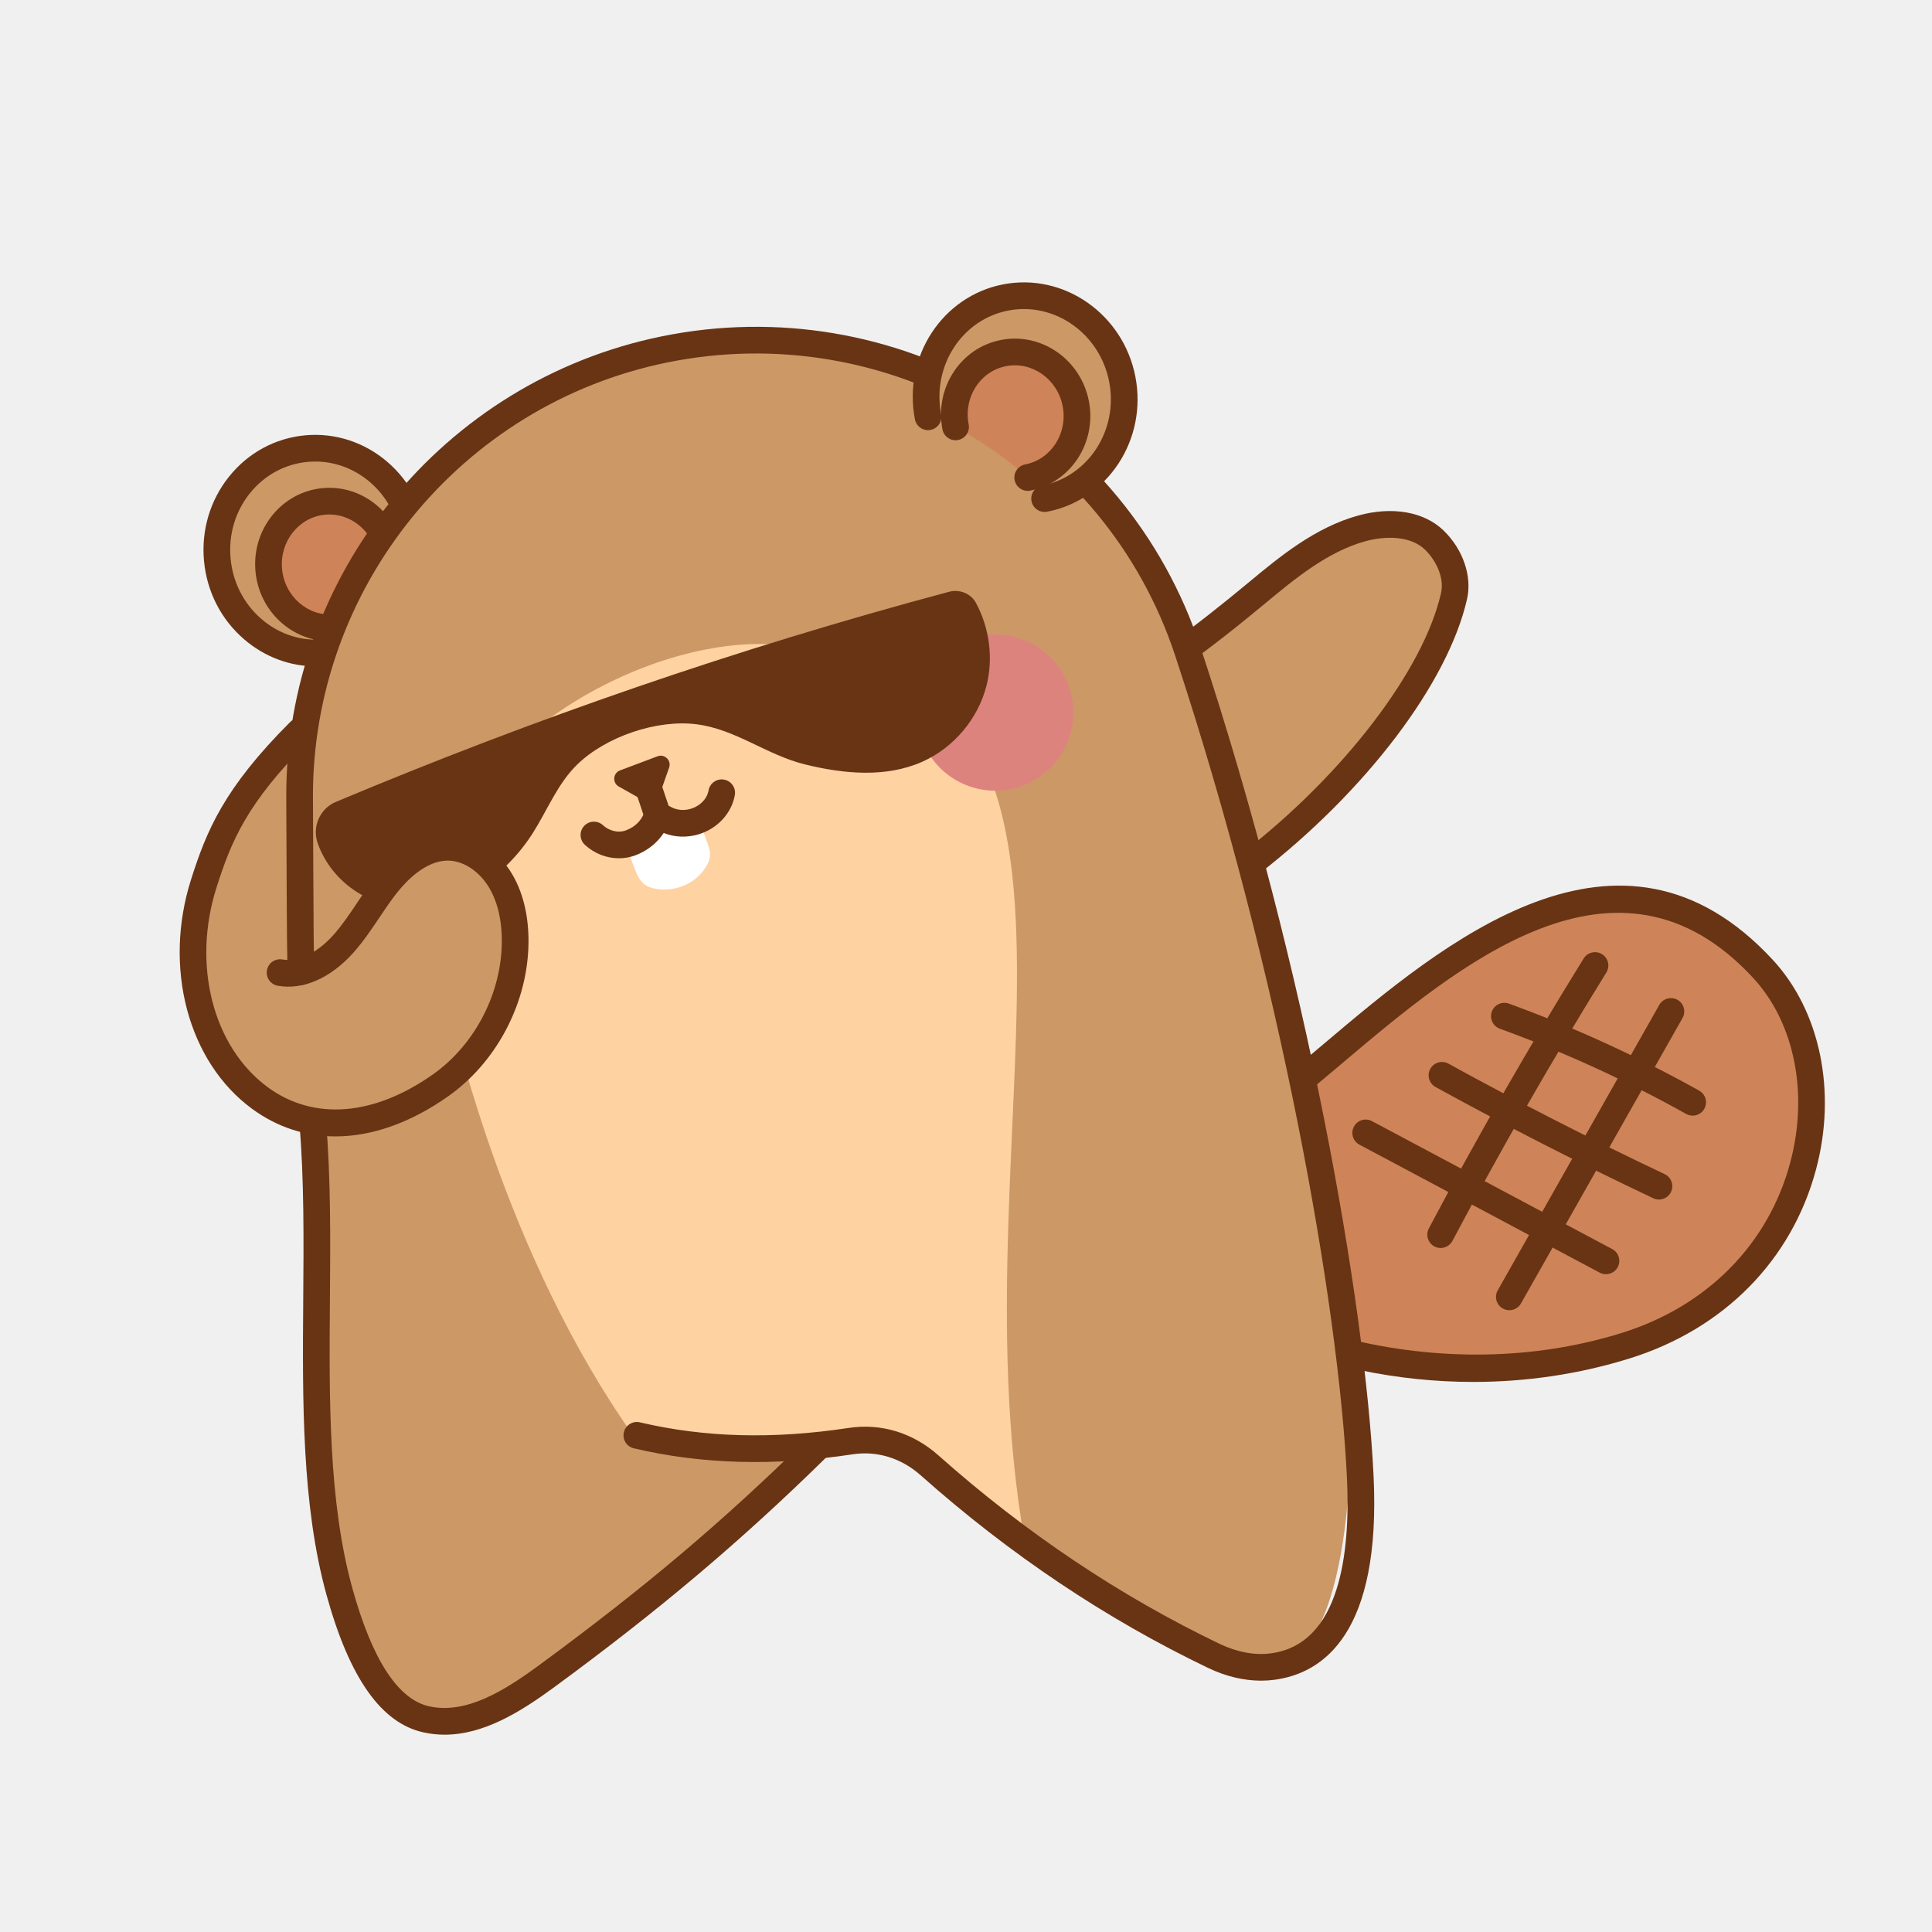
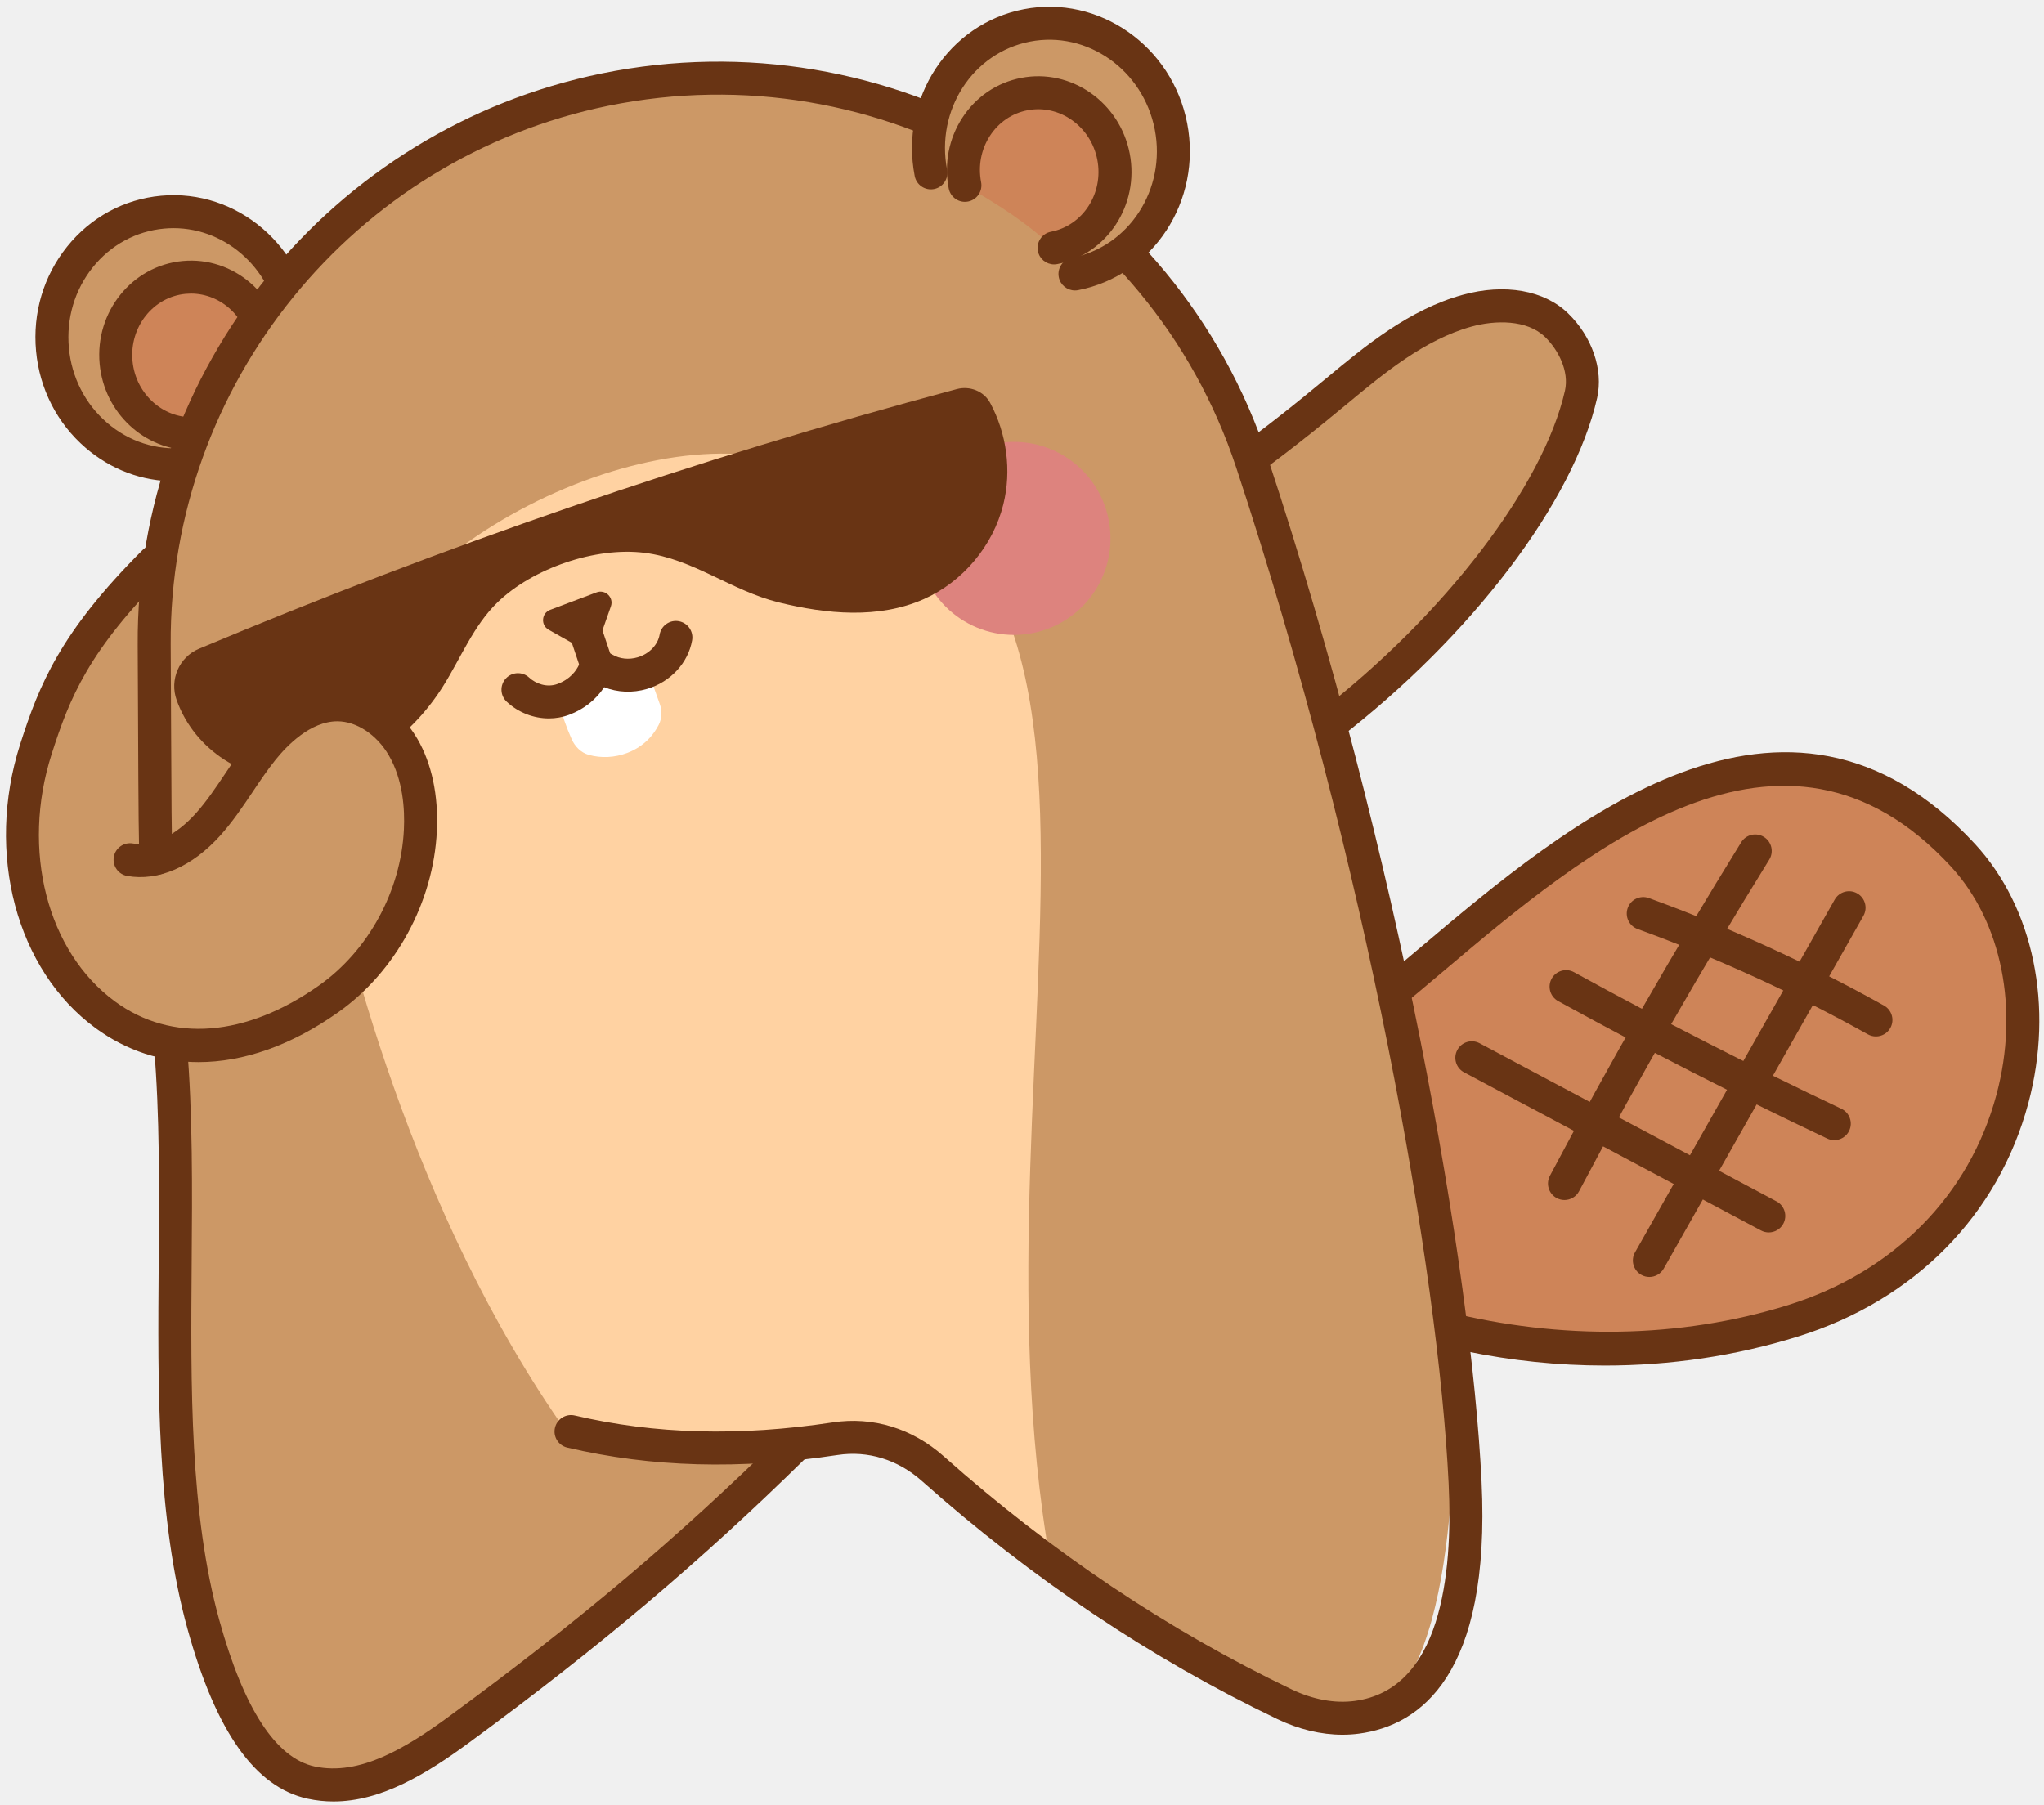
- <svg xmlns="http://www.w3.org/2000/svg" width="2000" zoomAndPan="magnify" viewBox="0 0 1500 1500" height="2000" preserveAspectRatio="xMidYMid meet" version="1.0">
+ <svg xmlns="http://www.w3.org/2000/svg" width="1284" zoomAndPan="magnify" viewBox="135.75 215 1284 1134" height="1134" preserveAspectRatio="xMidYMid meet" version="1.0">
  <path fill="#cc9866" d="M 321.691 420.465 C 321.809 421.762 321.898 423.059 321.957 424.359 C 322.016 425.66 322.039 426.961 322.035 428.262 C 322.031 429.562 321.996 430.863 321.934 432.164 C 321.867 433.461 321.77 434.758 321.641 436.051 C 321.516 437.348 321.355 438.637 321.168 439.922 C 320.98 441.207 320.762 442.484 320.512 443.758 C 320.262 445.035 319.984 446.301 319.672 447.559 C 319.363 448.82 319.023 450.07 318.656 451.309 C 318.285 452.551 317.891 453.785 317.461 455.004 C 317.035 456.227 316.578 457.434 316.094 458.633 C 315.609 459.828 315.094 461.012 314.555 462.184 C 314.012 463.355 313.441 464.512 312.848 465.652 C 312.25 466.797 311.629 467.922 310.977 469.031 C 310.328 470.141 309.652 471.234 308.949 472.309 C 308.246 473.383 307.52 474.438 306.77 475.477 C 306.016 476.516 305.238 477.531 304.438 478.531 C 303.637 479.527 302.812 480.504 301.965 481.461 C 301.117 482.418 300.25 483.352 299.355 484.262 C 298.465 485.172 297.551 486.059 296.617 486.926 C 295.684 487.789 294.727 488.629 293.754 489.445 C 292.777 490.262 291.785 491.051 290.773 491.816 C 289.762 492.582 288.73 493.32 287.684 494.031 C 286.633 494.746 285.57 495.43 284.488 496.09 C 283.41 496.746 282.312 497.379 281.203 497.98 C 280.09 498.582 278.965 499.156 277.828 499.699 C 276.688 500.246 275.539 500.762 274.375 501.25 C 273.211 501.734 272.039 502.191 270.852 502.617 C 269.668 503.043 268.473 503.441 267.266 503.805 C 266.062 504.172 264.852 504.508 263.629 504.812 C 262.41 505.113 261.18 505.387 259.945 505.629 C 258.715 505.871 257.473 506.082 256.23 506.258 C 254.984 506.438 253.738 506.586 252.484 506.699 C 251.234 506.816 249.98 506.898 248.723 506.949 C 247.469 507 246.211 507.02 244.953 507.008 C 243.695 506.996 242.438 506.949 241.184 506.875 C 239.926 506.797 238.672 506.688 237.422 506.551 C 236.172 506.41 234.926 506.238 233.68 506.035 C 232.438 505.832 231.199 505.598 229.969 505.332 C 228.734 505.062 227.508 504.766 226.289 504.438 C 225.07 504.109 223.859 503.75 222.66 503.359 C 221.457 502.973 220.266 502.551 219.082 502.102 C 217.898 501.652 216.727 501.172 215.566 500.66 C 214.406 500.152 213.262 499.613 212.125 499.047 C 210.988 498.477 209.867 497.883 208.762 497.258 C 207.656 496.633 206.562 495.98 205.488 495.301 C 204.41 494.621 203.352 493.914 202.309 493.184 C 201.266 492.449 200.238 491.688 199.23 490.902 C 198.223 490.117 197.234 489.309 196.266 488.473 C 195.297 487.637 194.348 486.777 193.418 485.895 C 192.488 485.012 191.582 484.105 190.695 483.176 C 189.809 482.25 188.945 481.297 188.102 480.324 C 187.262 479.352 186.445 478.359 185.648 477.344 C 184.855 476.332 184.086 475.297 183.34 474.246 C 182.594 473.191 181.871 472.121 181.176 471.035 C 180.48 469.945 179.812 468.84 179.168 467.715 C 178.527 466.594 177.91 465.457 177.32 464.301 C 176.73 463.148 176.172 461.98 175.637 460.801 C 175.102 459.617 174.598 458.422 174.121 457.215 C 173.641 456.008 173.191 454.789 172.773 453.562 C 172.355 452.332 171.965 451.094 171.602 449.844 C 171.242 448.594 170.91 447.34 170.609 446.074 C 170.305 444.809 170.035 443.535 169.793 442.258 C 169.551 440.977 169.34 439.695 169.16 438.406 C 168.98 437.117 168.832 435.824 168.711 434.527 C 168.594 433.23 168.504 431.934 168.445 430.633 C 168.387 429.332 168.363 428.031 168.367 426.73 C 168.371 425.43 168.406 424.129 168.469 422.828 C 168.535 421.531 168.633 420.234 168.762 418.941 C 168.887 417.648 169.047 416.355 169.234 415.07 C 169.422 413.785 169.641 412.508 169.891 411.234 C 170.141 409.961 170.418 408.691 170.73 407.434 C 171.039 406.176 171.379 404.922 171.746 403.684 C 172.117 402.441 172.516 401.211 172.941 399.988 C 173.367 398.766 173.824 397.559 174.309 396.359 C 174.793 395.164 175.309 393.98 175.848 392.809 C 176.391 391.637 176.961 390.48 177.555 389.34 C 178.152 388.199 178.773 387.07 179.426 385.961 C 180.074 384.852 180.75 383.762 181.453 382.684 C 182.156 381.609 182.883 380.555 183.633 379.516 C 184.387 378.48 185.164 377.461 185.965 376.461 C 186.766 375.465 187.59 374.488 188.438 373.531 C 189.285 372.578 190.156 371.645 191.047 370.73 C 191.938 369.82 192.852 368.934 193.785 368.066 C 194.719 367.203 195.676 366.363 196.648 365.547 C 197.625 364.73 198.617 363.941 199.629 363.176 C 200.645 362.41 201.672 361.672 202.719 360.961 C 203.77 360.246 204.832 359.562 205.914 358.902 C 206.992 358.246 208.09 357.613 209.199 357.012 C 210.312 356.41 211.438 355.836 212.574 355.293 C 213.715 354.746 214.863 354.23 216.027 353.746 C 217.191 353.258 218.363 352.801 219.551 352.375 C 220.734 351.949 221.93 351.551 223.137 351.188 C 224.34 350.82 225.551 350.484 226.773 350.184 C 227.992 349.879 229.223 349.605 230.457 349.363 C 231.691 349.121 232.93 348.91 234.172 348.734 C 235.418 348.555 236.664 348.406 237.918 348.293 C 239.168 348.18 240.422 348.094 241.68 348.043 C 242.938 347.992 244.191 347.973 245.449 347.984 C 246.707 347.996 247.965 348.043 249.219 348.117 C 250.477 348.195 251.73 348.305 252.98 348.441 C 254.23 348.582 255.477 348.754 256.723 348.957 C 257.965 349.16 259.203 349.395 260.434 349.664 C 261.668 349.93 262.895 350.227 264.113 350.555 C 265.332 350.883 266.543 351.242 267.742 351.633 C 268.945 352.02 270.137 352.441 271.32 352.891 C 272.504 353.34 273.676 353.82 274.836 354.332 C 275.996 354.84 277.141 355.379 278.277 355.945 C 279.414 356.516 280.535 357.109 281.641 357.734 C 282.746 358.359 283.84 359.012 284.914 359.691 C 285.992 360.371 287.051 361.078 288.094 361.812 C 289.141 362.543 290.164 363.305 291.172 364.09 C 292.18 364.875 293.168 365.684 294.137 366.52 C 295.105 367.355 296.055 368.215 296.984 369.098 C 297.914 369.98 298.82 370.887 299.707 371.816 C 300.594 372.746 301.457 373.695 302.301 374.668 C 303.141 375.641 303.961 376.633 304.754 377.648 C 305.547 378.66 306.32 379.695 307.062 380.746 C 307.809 381.801 308.531 382.871 309.227 383.961 C 309.922 385.047 310.59 386.152 311.234 387.277 C 311.875 388.398 312.492 389.539 313.082 390.691 C 313.672 391.844 314.23 393.012 314.766 394.195 C 315.301 395.375 315.805 396.57 316.285 397.777 C 316.762 398.984 317.211 400.203 317.629 401.43 C 318.047 402.66 318.438 403.898 318.801 405.148 C 319.16 406.398 319.492 407.656 319.793 408.922 C 320.098 410.184 320.367 411.457 320.609 412.734 C 320.852 414.016 321.062 415.297 321.242 416.586 C 321.422 417.875 321.57 419.168 321.691 420.465 Z M 321.691 420.465 " fill-opacity="1" fill-rule="nonzero" />
  <path fill="#693414" d="M 245.527 517.383 C 225.074 517.383 205.426 510.051 189.496 496.324 C 171.629 480.934 160.582 459.324 158.387 435.48 C 156.195 411.641 163.113 388.379 177.871 369.984 C 192.719 351.488 213.703 340.121 236.957 337.98 C 284.832 333.57 327.457 370.16 332 419.52 C 334.195 443.359 327.273 466.621 312.512 485.016 C 297.668 503.516 276.684 514.879 253.43 517.02 C 250.789 517.262 248.148 517.383 245.527 517.383 Z M 244.75 358.34 C 242.801 358.34 240.836 358.43 238.855 358.613 C 221.25 360.23 205.332 368.875 194.035 382.949 C 182.656 397.133 177.324 415.117 179.023 433.586 C 180.723 452.055 189.246 468.762 203.023 480.629 C 216.699 492.41 233.914 498.008 251.531 496.387 C 269.137 494.77 285.055 486.125 296.352 472.051 C 307.734 457.867 313.066 439.883 311.367 421.414 C 308.062 385.492 278.781 358.34 244.75 358.34 Z M 244.75 358.34 " fill-opacity="1" fill-rule="nonzero" />
  <path fill="#ce8458" d="M 303.344 433.949 C 303.488 435.555 303.562 437.164 303.555 438.777 C 303.551 440.387 303.469 441.996 303.312 443.598 C 303.152 445.199 302.922 446.789 302.613 448.367 C 302.305 449.945 301.922 451.5 301.465 453.039 C 301.008 454.578 300.477 456.086 299.879 457.57 C 299.277 459.051 298.605 460.5 297.867 461.914 C 297.129 463.328 296.324 464.699 295.457 466.031 C 294.586 467.363 293.656 468.648 292.664 469.883 C 291.672 471.117 290.625 472.301 289.52 473.43 C 288.414 474.559 287.258 475.629 286.051 476.637 C 284.844 477.648 283.594 478.594 282.297 479.477 C 280.996 480.359 279.66 481.172 278.285 481.918 C 276.91 482.664 275.5 483.34 274.062 483.941 C 272.621 484.543 271.152 485.07 269.664 485.523 C 268.172 485.977 266.66 486.355 265.133 486.652 C 263.605 486.953 262.066 487.172 260.516 487.316 C 258.965 487.457 257.41 487.52 255.852 487.508 C 254.297 487.492 252.742 487.395 251.191 487.223 C 249.645 487.051 248.105 486.797 246.578 486.469 C 245.055 486.137 243.547 485.73 242.059 485.25 C 240.566 484.766 239.105 484.211 237.668 483.578 C 236.23 482.949 234.828 482.246 233.457 481.473 C 232.086 480.699 230.754 479.859 229.461 478.949 C 228.172 478.043 226.926 477.07 225.723 476.035 C 224.523 475 223.375 473.91 222.277 472.758 C 221.18 471.609 220.137 470.406 219.152 469.148 C 218.168 467.895 217.246 466.594 216.387 465.242 C 215.523 463.895 214.73 462.508 214 461.078 C 213.27 459.648 212.609 458.188 212.02 456.691 C 211.426 455.199 210.91 453.676 210.461 452.133 C 210.016 450.586 209.641 449.02 209.344 447.438 C 209.043 445.852 208.82 444.258 208.672 442.652 C 208.523 441.047 208.453 439.438 208.457 437.828 C 208.465 436.215 208.543 434.609 208.703 433.008 C 208.859 431.406 209.094 429.816 209.402 428.238 C 209.711 426.66 210.094 425.102 210.551 423.566 C 211.008 422.027 211.535 420.516 212.137 419.035 C 212.738 417.551 213.406 416.102 214.145 414.688 C 214.883 413.273 215.688 411.902 216.559 410.57 C 217.426 409.238 218.355 407.957 219.348 406.719 C 220.34 405.484 221.391 404.301 222.492 403.172 C 223.598 402.047 224.754 400.977 225.961 399.965 C 227.168 398.953 228.422 398.008 229.719 397.125 C 231.016 396.242 232.352 395.43 233.727 394.684 C 235.105 393.938 236.512 393.262 237.953 392.66 C 239.395 392.059 240.859 391.531 242.352 391.078 C 243.844 390.625 245.352 390.25 246.883 389.949 C 248.41 389.652 249.949 389.43 251.5 389.289 C 253.051 389.145 254.605 389.082 256.16 389.098 C 257.719 389.113 259.273 389.207 260.82 389.379 C 262.371 389.555 263.906 389.805 265.434 390.137 C 266.961 390.465 268.469 390.871 269.957 391.355 C 271.445 391.836 272.91 392.395 274.344 393.023 C 275.781 393.656 277.188 394.359 278.559 395.129 C 279.93 395.902 281.258 396.746 282.551 397.652 C 283.844 398.562 285.09 399.531 286.289 400.566 C 287.492 401.602 288.641 402.695 289.738 403.844 C 290.836 404.996 291.875 406.199 292.859 407.453 C 293.844 408.707 294.766 410.012 295.629 411.359 C 296.488 412.707 297.285 414.098 298.016 415.523 C 298.742 416.953 299.402 418.414 299.996 419.91 C 300.586 421.406 301.105 422.926 301.555 424.473 C 302 426.02 302.375 427.582 302.672 429.168 C 302.973 430.75 303.195 432.344 303.344 433.949 Z M 303.344 433.949 " fill-opacity="1" fill-rule="nonzero" />
  <path fill="#693414" d="M 256.262 497.875 C 226.637 497.875 201.191 474.527 198.344 443.605 C 195.336 410.891 218.754 381.898 250.543 378.977 C 282.34 376.039 310.641 400.289 313.652 433.004 C 316.66 465.719 293.246 494.711 261.457 497.633 C 259.715 497.793 257.98 497.875 256.262 497.875 Z M 255.727 399.453 C 254.637 399.453 253.543 399.504 252.438 399.605 C 232.027 401.484 217.02 420.371 218.98 441.711 C 220.945 463.047 239.168 478.883 259.559 477.004 C 279.973 475.129 294.98 456.238 293.016 434.902 C 291.16 414.715 274.766 399.453 255.727 399.453 Z M 255.727 399.453 " fill-opacity="1" fill-rule="nonzero" />
  <path fill="#ce8458" d="M 838.328 930.07 C 942.512 1044.191 1114.766 1090.789 1262.293 1044.754 C 1410.895 998.387 1441.309 830.754 1368.797 752.273 C 1243.773 616.957 1094.961 770.039 1006.176 841.965 C 958.836 880.312 902.98 912.277 838.328 930.07 Z M 838.328 930.07 " fill-opacity="1" fill-rule="nonzero" />
  <path fill="#693414" d="M 1143.867 1072.93 C 1026.883 1072.93 910.383 1024.363 830.676 937.051 L 819.277 924.566 L 835.578 920.082 C 893.574 904.121 948.777 875.129 999.652 833.914 C 1008.645 826.629 1018.258 818.508 1028.402 809.934 C 1119.586 732.879 1257.391 616.426 1376.406 745.246 C 1413.273 785.145 1426.125 847.504 1409.953 907.984 C 1391.125 978.395 1338.43 1031.848 1265.379 1054.641 C 1225.859 1066.973 1184.828 1072.93 1143.867 1072.93 Z M 857.543 935.168 C 959.332 1036.699 1121.945 1077.699 1259.207 1034.867 C 1325.332 1014.23 1372.977 966.035 1389.934 902.633 C 1404.289 848.953 1393.273 794.031 1361.184 759.301 C 1255.625 645.055 1132.027 749.492 1041.777 825.758 C 1031.516 834.43 1021.793 842.645 1012.699 850.012 C 964.41 889.133 912.285 917.73 857.543 935.168 Z M 857.543 935.168 " fill-opacity="1" fill-rule="nonzero" />
  <path fill="#693414" d="M 1314.172 866.176 C 1312.461 866.176 1310.73 865.75 1309.133 864.859 C 1262.895 839.051 1214.219 816.785 1164.457 798.688 C 1159.078 796.73 1156.305 790.785 1158.262 785.41 C 1160.219 780.035 1166.172 777.262 1171.539 779.219 C 1222.344 797.695 1272.031 820.422 1319.234 846.77 C 1324.23 849.559 1326.02 855.867 1323.23 860.863 C 1321.332 864.262 1317.809 866.176 1314.172 866.176 Z M 1314.172 866.176 " fill-opacity="1" fill-rule="nonzero" />
  <path fill="#693414" d="M 1246.852 989.293 C 1245.211 989.293 1243.543 988.898 1241.988 988.074 L 1055.457 888.723 C 1050.406 886.031 1048.492 879.758 1051.184 874.711 C 1053.875 869.664 1060.141 867.746 1065.199 870.438 L 1251.734 969.789 C 1256.781 972.477 1258.695 978.754 1256.004 983.801 C 1254.141 987.297 1250.559 989.293 1246.852 989.293 Z M 1246.852 989.293 " fill-opacity="1" fill-rule="nonzero" />
  <path fill="#693414" d="M 1288.008 931.32 C 1286.523 931.32 1285.012 931 1283.582 930.324 C 1226.641 903.371 1169.766 874.312 1114.535 843.949 C 1109.523 841.195 1107.695 834.895 1110.453 829.883 C 1113.211 824.871 1119.512 823.039 1124.523 825.797 C 1179.387 855.957 1235.887 884.824 1292.449 911.598 C 1297.621 914.047 1299.828 920.223 1297.379 925.395 C 1295.609 929.133 1291.887 931.32 1288.008 931.32 Z M 1288.008 931.32 " fill-opacity="1" fill-rule="nonzero" />
  <path fill="#693414" d="M 1118.512 968.934 C 1116.875 968.934 1115.219 968.547 1113.676 967.727 C 1108.617 965.051 1106.688 958.785 1109.363 953.727 C 1146.867 882.863 1187.301 812.355 1229.543 744.168 C 1232.555 739.305 1238.941 737.805 1243.805 740.816 C 1248.668 743.828 1250.168 750.215 1247.156 755.078 C 1205.164 822.867 1164.965 892.965 1127.68 963.418 C 1125.82 966.93 1122.227 968.934 1118.512 968.934 Z M 1118.512 968.934 " fill-opacity="1" fill-rule="nonzero" />
  <path fill="#693414" d="M 1171.84 1017.266 C 1170.113 1017.266 1168.359 1016.832 1166.746 1015.918 C 1161.766 1013.102 1160.012 1006.781 1162.832 1001.805 L 1288.277 780.184 C 1291.094 775.207 1297.418 773.449 1302.398 776.27 C 1307.379 779.09 1309.133 785.41 1306.312 790.387 L 1180.867 1012.008 C 1178.961 1015.375 1175.453 1017.266 1171.84 1017.266 Z M 1171.84 1017.266 " fill-opacity="1" fill-rule="nonzero" />
  <path fill="#cc9866" d="M 978.168 664.75 C 1059.492 601.84 1114.738 525.199 1128.918 462.766 C 1132.43 447.316 1124.879 430.23 1113.5 419.246 C 1099.391 405.625 1076.645 404.914 1057.438 410.191 C 1026.367 418.727 1000.57 439.832 975.832 460.371 C 934.973 494.293 887.727 530.691 828.906 559.348 C 874.48 590.52 909.617 629.777 978.168 664.75 Z M 978.168 664.75 " fill-opacity="1" fill-rule="nonzero" />
  <path fill="#693414" d="M 970.578 681.094 C 967.48 681.094 964.418 679.715 962.375 677.074 C 958.871 672.551 959.703 666.043 964.227 662.543 C 1043.098 601.531 1105.219 520.324 1118.816 460.473 C 1121.605 448.184 1114.543 434.652 1106.305 426.695 C 1094.898 415.684 1075 416.109 1060.184 420.18 C 1030.703 428.277 1005.066 449.559 982.449 468.34 C 942.957 501.129 894.461 538.867 834.23 570.156 C 829.148 572.793 822.898 570.816 820.258 565.738 C 817.617 560.664 819.598 554.41 824.676 551.77 C 883.172 521.387 930.562 484.488 969.211 452.402 C 993.441 432.285 1020.902 409.484 1054.691 400.203 C 1081.012 392.973 1105.695 397.305 1120.699 411.793 C 1135.855 426.43 1143.047 447.336 1139.023 465.059 C 1124.219 530.254 1060.582 614.199 976.91 678.93 C 975.023 680.387 972.789 681.094 970.578 681.094 Z M 970.578 681.094 " fill-opacity="1" fill-rule="nonzero" />
  <path fill="#cc9866" d="M 593.324 400.465 C 521.219 420.34 484.773 282.504 413.582 309.254 C 390.203 318.039 357.969 351.75 348.57 356.129 C 339.371 360.414 278.5 429.789 274.922 439.281 C 238.023 537.211 231.711 568.562 195.227 612.355 C 174.172 637.633 159.828 673.098 154.699 705.59 C 149.074 741.234 150.211 778.844 166.844 810.871 C 179.125 834.527 202.711 855.543 227.125 866.246 C 260.781 880.996 301.254 873.492 332.254 853.762 C 363.258 834.035 385.969 803.574 403.988 771.555 C 419.965 743.164 433.629 712.02 459.066 691.668 C 474.227 679.535 492.562 672.137 509.008 661.809 C 557.078 631.621 609.859 459.918 593.324 400.465 Z M 593.324 400.465 " fill-opacity="1" fill-rule="nonzero" />
  <path fill="#cc9866" d="M 634.246 1124.094 C 565.02 1192.094 502.316 1244.23 424.082 1301.645 C 396.707 1321.734 364.375 1342.137 331.188 1334.945 C 293.336 1326.746 272.121 1286.461 261.801 1249.141 C 227.797 1126.176 256.711 967.66 243.453 833.117 C 236.332 760.684 287.711 696.098 341.547 647.102 C 395.379 598.105 457.355 552.062 483.477 484.125 C 494.688 454.965 501.531 419.328 529.484 405.359 C 556.602 391.805 591.133 408.078 607.586 433.535 C 624.043 458.992 626.738 490.727 627.75 521.02 C 634.359 718.727 589.703 921.281 634.246 1124.094 Z M 634.246 1124.094 " fill-opacity="1" fill-rule="nonzero" />
  <path fill="#cc9866" d="M 494.453 1114.395 C 547.598 1126.859 602.543 1127.664 660.449 1118.887 C 682.129 1115.598 704.055 1121.988 721.73 1137.711 C 789.828 1198.281 864.25 1248.184 942.633 1285.719 C 957.055 1292.625 972.656 1295.957 988.051 1293.922 C 1049.98 1285.73 1051.406 1122.145 1048.391 1059.871 C 1040.258 891.793 948.395 491.918 843.984 374.637 C 761.629 302.383 640.188 242.207 553.266 264.102 C 470.512 284.953 396.582 307.527 379.609 330.938 C 364.637 351.586 493.164 464.402 492.508 489.898 C 487.422 687.055 482.336 884.215 494.453 1114.395 Z M 494.453 1114.395 " fill-opacity="1" fill-rule="nonzero" />
  <path fill="#ffd2a2" d="M 645.43 1121.176 C 654.094 1120.422 662.832 1120.324 671.426 1120.562 C 689.77 1121.07 706.34 1127.715 722.559 1135.852 C 737.555 1143.375 750.035 1154.098 761.656 1166.047 C 767.035 1171.574 772.32 1177.191 777.836 1182.582 C 780.594 1185.277 783.395 1187.926 786.289 1190.473 C 787.566 1191.594 788.941 1192.641 790.188 1193.797 C 790.336 1193.938 790.387 1193.988 790.477 1194.074 C 790.738 1194.258 791.105 1194.52 791.617 1194.891 C 793.176 1196.031 794.609 1197.254 795.93 1198.539 C 795.848 1198.227 795.773 1197.891 795.703 1197.496 C 736.555 863.973 904.664 506.957 593.645 500.031 C 480.238 497.508 312.734 603.84 338.457 736.293 C 351 800.891 393.508 975.973 492.238 1115.418 C 492.527 1115.445 492.715 1115.469 493.066 1115.504 C 495.031 1115.691 497 1115.855 498.969 1115.992 C 501.918 1116.207 504.867 1116.359 507.816 1116.562 C 513.668 1116.957 519.5 1117.5 525.328 1118.109 C 537.543 1119.387 549.656 1120.426 561.941 1120.672 C 587.293 1121.191 613.527 1123.113 638.789 1120.672 C 641.109 1120.449 643.301 1120.699 645.43 1121.176 Z M 645.43 1121.176 " fill-opacity="1" fill-rule="nonzero" />
  <path fill="#dd837e" d="M 833.336 553.254 C 833.336 555.238 833.238 557.223 833.043 559.199 C 832.848 561.176 832.559 563.137 832.172 565.086 C 831.781 567.035 831.301 568.961 830.723 570.859 C 830.148 572.762 829.48 574.629 828.719 576.465 C 827.957 578.301 827.109 580.094 826.172 581.844 C 825.238 583.598 824.215 585.297 823.113 586.949 C 822.008 588.602 820.828 590.195 819.566 591.73 C 818.305 593.266 816.973 594.734 815.566 596.141 C 814.164 597.547 812.691 598.879 811.156 600.137 C 809.621 601.398 808.027 602.578 806.375 603.684 C 804.723 604.785 803.02 605.809 801.27 606.742 C 799.516 607.68 797.723 608.527 795.887 609.289 C 794.051 610.047 792.184 610.719 790.281 611.293 C 788.379 611.871 786.453 612.352 784.508 612.738 C 782.559 613.129 780.594 613.418 778.617 613.613 C 776.641 613.809 774.656 613.906 772.672 613.906 C 770.684 613.906 768.703 613.809 766.727 613.613 C 764.746 613.418 762.785 613.129 760.836 612.738 C 758.887 612.352 756.961 611.871 755.062 611.293 C 753.16 610.719 751.289 610.047 749.457 609.289 C 747.621 608.527 745.824 607.68 744.074 606.742 C 742.32 605.809 740.617 604.785 738.969 603.684 C 737.316 602.578 735.723 601.398 734.184 600.137 C 732.648 598.879 731.18 597.547 729.773 596.141 C 728.371 594.734 727.035 593.266 725.777 591.73 C 724.516 590.195 723.332 588.602 722.23 586.949 C 721.125 585.297 720.105 583.598 719.168 581.844 C 718.23 580.094 717.383 578.301 716.625 576.465 C 715.863 574.629 715.195 572.762 714.617 570.859 C 714.043 568.961 713.559 567.035 713.172 565.086 C 712.785 563.137 712.492 561.176 712.297 559.199 C 712.102 557.223 712.004 555.238 712.004 553.254 C 712.004 551.266 712.102 549.285 712.297 547.309 C 712.492 545.332 712.785 543.371 713.172 541.422 C 713.559 539.473 714.043 537.547 714.617 535.648 C 715.195 533.746 715.863 531.879 716.625 530.043 C 717.383 528.207 718.23 526.414 719.168 524.664 C 720.105 522.91 721.125 521.211 722.23 519.559 C 723.332 517.906 724.516 516.312 725.777 514.777 C 727.035 513.242 728.371 511.77 729.773 510.367 C 731.18 508.961 732.648 507.629 734.184 506.371 C 735.723 505.109 737.316 503.926 738.969 502.824 C 740.621 501.719 742.32 500.699 744.074 499.766 C 745.824 498.828 747.621 497.98 749.457 497.219 C 751.289 496.461 753.16 495.789 755.062 495.215 C 756.961 494.637 758.887 494.156 760.836 493.77 C 762.785 493.379 764.746 493.09 766.727 492.895 C 768.703 492.699 770.684 492.602 772.672 492.602 C 774.656 492.602 776.641 492.699 778.617 492.895 C 780.594 493.09 782.559 493.379 784.508 493.77 C 786.453 494.156 788.379 494.637 790.281 495.215 C 792.184 495.789 794.051 496.461 795.887 497.219 C 797.723 497.98 799.516 498.828 801.27 499.766 C 803.02 500.699 804.723 501.719 806.375 502.824 C 808.027 503.926 809.621 505.109 811.156 506.371 C 812.691 507.629 814.164 508.961 815.566 510.367 C 816.973 511.77 818.305 513.242 819.566 514.777 C 820.828 516.312 822.008 517.906 823.113 519.559 C 824.215 521.211 825.238 522.91 826.172 524.664 C 827.109 526.414 827.957 528.207 828.719 530.043 C 829.48 531.879 830.148 533.746 830.723 535.648 C 831.301 537.547 831.781 539.473 832.172 541.422 C 832.559 543.371 832.848 545.332 833.043 547.309 C 833.238 549.285 833.336 551.266 833.336 553.254 Z M 833.336 553.254 " fill-opacity="1" fill-rule="nonzero" />
  <path fill="#693414" d="M 260.758 622.586 C 414 558.309 571.465 503.629 736.82 459.457 C 744.914 457.297 753.742 460.719 757.723 468.086 C 768.148 487.402 771.328 510.645 766.004 531.969 C 759.516 557.973 740.535 580.559 716.035 591.43 C 687.754 603.984 654.98 600.898 624.941 593.477 C 594.902 586.055 571.336 566.16 540.633 562.305 C 509.93 558.449 470.484 571.93 448.266 593.461 C 433.094 608.16 425.168 628.57 413.895 646.434 C 393.531 678.707 358.938 703.922 320.781 704.836 C 289.836 705.578 258.301 686.914 246.734 654.914 C 242.113 642.121 248.211 627.848 260.758 622.586 Z M 260.758 622.586 " fill-opacity="1" fill-rule="nonzero" />
  <path fill="#cc9866" d="M 232.695 755.621 C 267.094 737.828 286.832 701.27 314.191 673.863 C 322.289 665.75 332.023 658.008 343.473 657.363 C 353.492 656.801 363.195 661.973 370.125 669.23 C 377.055 676.492 381.586 685.68 385.512 694.914 C 395.98 719.523 405.273 749.477 391.797 772.578 C 347.062 849.262 353.883 811.441 329.117 823.363 C 314.02 830.633 297.727 838.094 281.172 835.508 C 264.516 832.902 251.16 820.641 239.82 808.172 C 234.668 802.512 229.621 796.566 226.609 789.531 C 223.598 782.496 222.855 774.129 232.695 755.621 Z M 232.695 755.621 " fill-opacity="1" fill-rule="nonzero" />
  <path fill="#693414" d="M 345.234 1346.805 C 339.875 1346.805 334.461 1346.254 328.992 1345.07 C 296.098 1337.945 271.418 1303.074 253.551 1238.465 C 234.188 1168.441 234.82 1087.07 235.43 1008.379 C 235.785 962.746 236.152 915.559 232.469 872.273 C 231.98 866.574 236.211 861.559 241.914 861.074 C 247.578 860.594 252.629 864.816 253.113 870.516 C 256.883 914.758 256.512 962.434 256.152 1008.539 C 255.555 1085.809 254.93 1165.711 273.527 1232.941 C 288.93 1288.645 309.066 1319.555 333.379 1324.824 C 361.613 1330.941 390.711 1313.281 417.949 1293.293 C 500.133 1232.98 560.695 1181.82 626.988 1116.707 C 631.07 1112.699 637.629 1112.754 641.641 1116.836 C 645.648 1120.918 645.59 1127.477 641.512 1131.484 C 575.344 1196.473 512.156 1249.859 430.215 1309.992 C 403.766 1329.402 375.387 1346.805 345.234 1346.805 Z M 345.234 1346.805 " fill-opacity="1" fill-rule="nonzero" />
  <path fill="#693414" d="M 294.953 677.227 C 281.938 677.227 269.445 672.457 260.367 663.609 C 256.27 659.617 256.184 653.059 260.18 648.961 C 264.172 644.863 270.738 644.781 274.832 648.773 C 281.961 655.719 293.02 658.234 303.684 655.336 C 314.996 652.262 323.621 643.648 325.648 633.391 C 326.754 627.781 332.188 624.129 337.816 625.234 C 343.434 626.344 347.086 631.793 345.977 637.406 C 342.438 655.324 327.965 670.211 309.113 675.328 C 304.418 676.605 299.648 677.227 294.953 677.227 Z M 294.953 677.227 " fill-opacity="1" fill-rule="nonzero" />
  <path fill="#693414" d="M 695.352 550.293 C 683.035 550.293 671.164 546 662.242 537.918 C 658 534.078 657.672 527.527 661.516 523.285 C 665.355 519.043 671.91 518.723 676.148 522.562 C 683.527 529.238 694.672 531.344 705.223 528.059 C 716.418 524.574 724.715 515.648 726.363 505.324 C 727.262 499.676 732.555 495.824 738.227 496.723 C 743.879 497.625 747.727 502.934 746.828 508.586 C 743.949 526.621 730.039 542.031 711.383 547.84 C 706.09 549.488 700.676 550.293 695.352 550.293 Z M 695.352 550.293 " fill-opacity="1" fill-rule="nonzero" />
  <path fill="#693414" d="M 979.09 1304.863 C 965.648 1304.863 951.688 1301.539 938.156 1295.059 C 858.941 1257.125 783.809 1206.789 714.844 1145.449 C 699.773 1132.043 681.008 1126.246 662 1129.125 C 600.652 1138.43 545.074 1136.906 492.086 1124.477 C 486.516 1123.172 483.062 1117.598 484.367 1112.027 C 485.676 1106.457 491.234 1102.996 496.824 1104.309 C 547.191 1116.125 600.203 1117.543 658.895 1108.645 C 684.094 1104.82 708.859 1112.395 728.621 1129.973 C 796.129 1190.02 869.641 1239.277 947.109 1276.375 C 960.508 1282.789 974.203 1285.305 986.695 1283.652 C 1040.625 1276.52 1048.57 1205.32 1045.742 1146.848 C 1039.352 1014.801 994.883 758.832 912.348 508.863 C 858.051 344.426 688.445 246.664 517.867 281.453 C 357.652 314.129 242.039 456.484 242.973 619.941 L 243.215 670.324 C 243.398 711.887 243.555 747.777 244.113 753.277 C 244.688 758.969 240.539 764.051 234.848 764.629 C 229.156 765.188 224.07 761.055 223.496 755.363 C 222.867 749.156 222.719 721.969 222.492 670.418 L 222.25 620.059 C 221.262 446.742 343.844 295.801 513.723 261.152 C 694.594 224.262 874.438 327.961 932.027 502.371 C 1015.168 754.176 1059.984 1012.441 1066.438 1145.844 C 1072.328 1267.52 1027.805 1299.113 989.414 1304.191 C 986.02 1304.641 982.57 1304.863 979.09 1304.863 Z M 979.09 1304.863 " fill-opacity="1" fill-rule="nonzero" />
  <path fill="#693414" d="M 260.484 882.297 C 237.25 882.301 215.246 875.199 195.758 860.914 C 145.992 824.438 126.52 751.109 148.406 682.602 C 160.414 645.008 173.703 612.152 225.277 560.586 C 229.32 556.543 235.887 556.543 239.93 560.586 C 243.977 564.633 243.977 571.191 239.93 575.238 C 191.551 623.605 179.66 652.859 168.145 688.906 C 148.934 749.055 165.324 812.918 208.012 844.207 C 243.508 870.23 290.211 866.559 336.137 834.148 C 367.215 812.219 387.656 774.645 389.477 736.086 C 390.082 723.324 388.926 704.898 379.996 689.566 C 372.418 676.562 359.742 668.172 347.68 668.172 C 347.652 668.172 347.625 668.172 347.598 668.172 C 330.723 668.223 316.027 683.398 308.766 692.441 C 303.73 698.715 299.219 705.438 294.441 712.559 C 288.262 721.766 281.867 731.289 274.18 739.863 C 256.516 759.551 235.168 768.832 215.625 765.324 C 209.996 764.312 206.25 758.93 207.258 753.297 C 208.27 747.664 213.66 743.922 219.289 744.934 C 231.418 747.113 246.18 740.043 258.754 726.027 C 265.473 718.539 271.184 710.027 277.23 701.016 C 282.043 693.848 287.016 686.438 292.609 679.473 C 304.305 664.906 323.324 647.531 347.531 647.453 C 367.215 647.484 386.477 659.531 397.898 679.141 C 406.984 694.734 411.23 714.766 410.176 737.066 C 408.059 781.859 384.266 825.543 348.086 851.074 C 318.664 871.84 288.672 882.297 260.484 882.297 Z M 260.484 882.297 " fill-opacity="1" fill-rule="nonzero" />
  <path fill="#ffffff" d="M 550.215 657.324 L 541.703 633.465 C 532.863 634.512 525.984 636.004 519.102 637.496 C 516.406 638.078 513.688 638.672 511.16 639.785 C 504.586 642.684 499.723 648.941 492.086 648.883 C 489.734 652.039 489.094 652.902 486.742 656.055 C 489.043 664.645 491.215 671.176 494.875 679.426 C 496.91 684.012 500.691 687.867 505.516 689.234 C 513.371 691.461 521.996 690.984 529.688 688.078 C 540.781 683.887 546.602 676.16 549.535 670.406 C 551.598 666.359 551.742 661.605 550.215 657.324 Z M 550.215 657.324 " fill-opacity="1" fill-rule="nonzero" />
  <path fill="#cc9866" d="M 871.34 294.5 C 871.59 295.777 871.805 297.062 871.992 298.348 C 872.176 299.637 872.332 300.93 872.457 302.223 C 872.582 303.52 872.676 304.816 872.738 306.117 C 872.805 307.414 872.836 308.715 872.836 310.016 C 872.84 311.316 872.809 312.613 872.75 313.91 C 872.688 315.207 872.598 316.504 872.477 317.797 C 872.352 319.09 872.199 320.375 872.016 321.66 C 871.836 322.945 871.621 324.223 871.375 325.492 C 871.133 326.766 870.859 328.031 870.555 329.289 C 870.25 330.543 869.914 331.793 869.551 333.031 C 869.188 334.273 868.793 335.5 868.371 336.719 C 867.949 337.938 867.496 339.145 867.016 340.34 C 866.535 341.535 866.027 342.719 865.492 343.887 C 864.953 345.055 864.391 346.207 863.797 347.348 C 863.207 348.488 862.586 349.609 861.941 350.719 C 861.293 351.824 860.621 352.914 859.926 353.988 C 859.227 355.059 858.504 356.113 857.754 357.148 C 857.004 358.184 856.234 359.199 855.434 360.191 C 854.637 361.188 853.816 362.16 852.973 363.113 C 852.129 364.066 851.262 364.996 850.371 365.906 C 849.484 366.816 848.574 367.699 847.641 368.562 C 846.711 369.422 845.758 370.262 844.785 371.074 C 843.812 371.887 842.824 372.672 841.812 373.434 C 840.801 374.195 839.773 374.934 838.73 375.641 C 837.684 376.352 836.621 377.035 835.543 377.688 C 834.461 378.344 833.367 378.969 832.258 379.57 C 831.148 380.168 830.027 380.738 828.891 381.281 C 827.754 381.824 826.602 382.336 825.441 382.82 C 824.277 383.301 823.105 383.754 821.918 384.18 C 820.734 384.602 819.539 384.996 818.336 385.355 C 817.133 385.719 815.918 386.051 814.699 386.352 C 813.477 386.652 812.25 386.922 811.016 387.16 C 809.781 387.398 808.543 387.605 807.297 387.781 C 806.055 387.957 804.805 388.102 803.551 388.215 C 802.301 388.324 801.043 388.406 799.789 388.453 C 798.531 388.504 797.273 388.52 796.012 388.504 C 794.754 388.488 793.496 388.441 792.238 388.359 C 790.98 388.281 789.727 388.172 788.473 388.027 C 787.223 387.887 785.973 387.711 784.727 387.504 C 783.48 387.297 782.242 387.062 781.008 386.793 C 779.773 386.523 778.543 386.223 777.324 385.895 C 776.102 385.562 774.887 385.199 773.684 384.809 C 772.477 384.414 771.281 383.992 770.098 383.539 C 768.91 383.09 767.738 382.605 766.574 382.094 C 765.41 381.582 764.258 381.043 763.121 380.473 C 761.98 379.902 760.855 379.305 759.746 378.676 C 758.637 378.051 757.539 377.398 756.461 376.715 C 755.379 376.035 754.316 375.324 753.27 374.59 C 752.219 373.855 751.191 373.094 750.18 372.309 C 749.168 371.52 748.176 370.707 747.199 369.871 C 746.227 369.035 745.273 368.176 744.34 367.289 C 743.406 366.406 742.492 365.5 741.602 364.566 C 740.711 363.637 739.84 362.688 738.996 361.711 C 738.148 360.738 737.324 359.746 736.527 358.73 C 735.727 357.715 734.953 356.68 734.199 355.629 C 733.449 354.574 732.723 353.504 732.023 352.414 C 731.324 351.324 730.648 350.219 730 349.094 C 729.352 347.973 728.73 346.832 728.137 345.68 C 727.539 344.527 726.973 343.359 726.434 342.176 C 725.895 340.992 725.383 339.801 724.898 338.594 C 724.418 337.387 723.961 336.168 723.539 334.938 C 723.113 333.711 722.715 332.469 722.348 331.223 C 721.98 329.973 721.645 328.715 721.34 327.453 C 721.031 326.188 720.754 324.914 720.508 323.637 C 720.258 322.359 720.043 321.078 719.855 319.789 C 719.672 318.5 719.516 317.207 719.391 315.914 C 719.266 314.617 719.172 313.32 719.109 312.02 C 719.047 310.723 719.012 309.422 719.012 308.121 C 719.008 306.82 719.039 305.523 719.098 304.227 C 719.16 302.93 719.25 301.633 719.371 300.34 C 719.496 299.047 719.648 297.762 719.832 296.477 C 720.012 295.191 720.227 293.914 720.473 292.645 C 720.715 291.371 720.988 290.105 721.293 288.848 C 721.598 287.594 721.934 286.344 722.297 285.105 C 722.66 283.863 723.055 282.637 723.477 281.418 C 723.898 280.199 724.352 278.992 724.832 277.797 C 725.312 276.602 725.82 275.418 726.355 274.25 C 726.895 273.082 727.457 271.93 728.051 270.789 C 728.645 269.648 729.262 268.527 729.906 267.418 C 730.555 266.312 731.227 265.223 731.922 264.148 C 732.621 263.078 733.344 262.023 734.094 260.988 C 734.844 259.953 735.617 258.938 736.414 257.945 C 737.211 256.949 738.031 255.977 738.875 255.023 C 739.719 254.07 740.586 253.141 741.477 252.23 C 742.363 251.324 743.273 250.438 744.207 249.574 C 745.137 248.715 746.09 247.879 747.062 247.062 C 748.035 246.25 749.023 245.465 750.035 244.703 C 751.047 243.941 752.074 243.203 753.121 242.496 C 754.164 241.785 755.227 241.105 756.305 240.449 C 757.387 239.793 758.48 239.168 759.59 238.566 C 760.699 237.969 761.82 237.398 762.957 236.855 C 764.098 236.312 765.246 235.801 766.406 235.316 C 767.57 234.836 768.742 234.383 769.93 233.957 C 771.113 233.535 772.309 233.141 773.512 232.781 C 774.715 232.418 775.93 232.086 777.148 231.785 C 778.371 231.484 779.598 231.215 780.832 230.977 C 782.066 230.738 783.305 230.531 784.551 230.355 C 785.797 230.18 787.043 230.035 788.297 229.922 C 789.547 229.812 790.805 229.73 792.062 229.684 C 793.316 229.633 794.574 229.617 795.836 229.633 C 797.094 229.648 798.352 229.695 799.609 229.777 C 800.867 229.855 802.121 229.965 803.375 230.109 C 804.625 230.25 805.875 230.426 807.121 230.633 C 808.367 230.84 809.605 231.074 810.84 231.344 C 812.074 231.613 813.305 231.914 814.523 232.246 C 815.746 232.574 816.961 232.938 818.164 233.328 C 819.371 233.723 820.566 234.145 821.75 234.598 C 822.938 235.047 824.109 235.531 825.273 236.043 C 826.438 236.555 827.59 237.094 828.727 237.664 C 829.867 238.234 830.992 238.832 832.102 239.461 C 833.211 240.086 834.309 240.738 835.387 241.422 C 836.469 242.102 837.531 242.812 838.578 243.547 C 839.629 244.281 840.656 245.043 841.668 245.828 C 842.68 246.617 843.676 247.43 844.648 248.266 C 845.621 249.102 846.574 249.961 847.508 250.848 C 848.441 251.73 849.355 252.637 850.246 253.57 C 851.137 254.5 852.008 255.449 852.852 256.426 C 853.699 257.398 854.523 258.391 855.32 259.406 C 856.121 260.422 856.898 261.457 857.648 262.508 C 858.398 263.562 859.125 264.633 859.824 265.723 C 860.527 266.812 861.199 267.918 861.848 269.043 C 862.496 270.164 863.117 271.305 863.715 272.457 C 864.309 273.613 864.875 274.781 865.414 275.961 C 865.953 277.145 866.465 278.336 866.949 279.543 C 867.43 280.75 867.887 281.969 868.312 283.199 C 868.734 284.43 869.133 285.668 869.5 286.914 C 869.867 288.164 870.203 289.422 870.512 290.684 C 870.816 291.949 871.094 293.223 871.34 294.5 Z M 871.34 294.5 " fill-opacity="1" fill-rule="nonzero" />
  <path fill="#693414" d="M 811.012 397.492 C 806.148 397.492 801.809 394.051 800.852 389.098 C 799.766 383.48 803.441 378.047 809.059 376.961 C 845.031 370.012 868.414 333.887 861.172 296.434 C 853.934 258.98 818.781 234.168 782.801 241.117 C 746.828 248.066 723.445 284.191 730.688 321.645 C 731.77 327.262 728.098 332.695 722.477 333.781 C 716.859 334.867 711.426 331.191 710.34 325.574 C 700.934 276.906 731.676 229.895 778.867 220.777 C 826.059 211.656 872.109 243.832 881.52 292.504 C 890.926 341.172 860.184 388.184 812.992 397.301 C 812.328 397.43 811.664 397.492 811.012 397.492 Z M 811.012 397.492 " fill-opacity="1" fill-rule="nonzero" />
  <path fill="#ce8458" d="M 741.895 331.445 C 729.746 324.406 753.449 279.082 779.227 274.102 C 805.004 269.121 830.082 286.719 835.238 313.41 C 840.398 340.102 808.832 380.602 797.91 370.754 C 780.121 354.719 764.691 344.648 741.895 331.445 Z M 741.895 331.445 " fill-opacity="1" fill-rule="nonzero" />
  <path fill="#693414" d="M 797.895 381.117 C 793.031 381.117 788.695 377.672 787.734 372.719 C 786.648 367.102 790.324 361.672 795.945 360.586 C 816.07 356.695 829.133 336.414 825.066 315.375 C 821 294.336 801.305 280.387 781.191 284.27 C 771.512 286.141 763.148 291.828 757.645 300.281 C 752.066 308.852 750.086 319.219 752.07 329.477 C 753.156 335.094 749.48 340.527 743.863 341.613 C 738.242 342.707 732.812 339.023 731.723 333.41 C 728.715 317.852 731.754 302.074 740.277 288.98 C 748.875 275.773 762.008 266.875 777.262 263.93 C 808.594 257.871 839.176 279.188 845.414 311.445 C 851.648 343.699 831.219 374.867 799.875 380.926 C 799.211 381.055 798.551 381.117 797.895 381.117 Z M 797.895 381.117 " fill-opacity="1" fill-rule="nonzero" />
  <path fill="#693414" d="M 480.535 666.367 C 470.969 666.367 461.387 662.711 454.055 655.871 C 449.871 651.969 449.645 645.414 453.547 641.23 C 457.449 637.047 464.012 636.824 468.191 640.723 C 472.25 644.508 479.344 647.195 486.039 644.672 C 493.895 641.711 497.684 636.492 499.48 632.633 C 501.211 628.914 504.449 626.082 508.371 624.863 C 512.406 623.605 516.844 624.137 520.539 626.312 C 525.066 628.98 530.824 629.582 536.324 627.957 C 543.562 625.816 548.977 620.227 550.117 613.707 C 551.098 608.07 556.465 604.301 562.102 605.285 C 567.742 606.266 571.512 611.633 570.531 617.27 C 568.047 631.48 556.93 643.473 542.199 647.824 C 533.168 650.488 523.641 650.066 515.285 646.738 C 510.176 654.543 502.559 660.59 493.34 664.059 C 489.215 665.609 484.875 666.367 480.535 666.367 Z M 480.535 666.367 " fill-opacity="1" fill-rule="nonzero" />
  <path fill="#693414" d="M 492.934 612.785 L 512.586 606.199 L 520.629 630.191 L 500.98 636.777 Z M 492.934 612.785 " fill-opacity="1" fill-rule="nonzero" />
  <path fill="#693414" d="M 508.734 626.613 L 519.504 595.957 C 521.453 590.402 516.027 585.098 510.516 587.172 L 481.379 598.141 C 475.867 600.215 475.289 607.777 480.418 610.668 Z M 508.734 626.613 " fill-opacity="1" fill-rule="nonzero" />
</svg>
